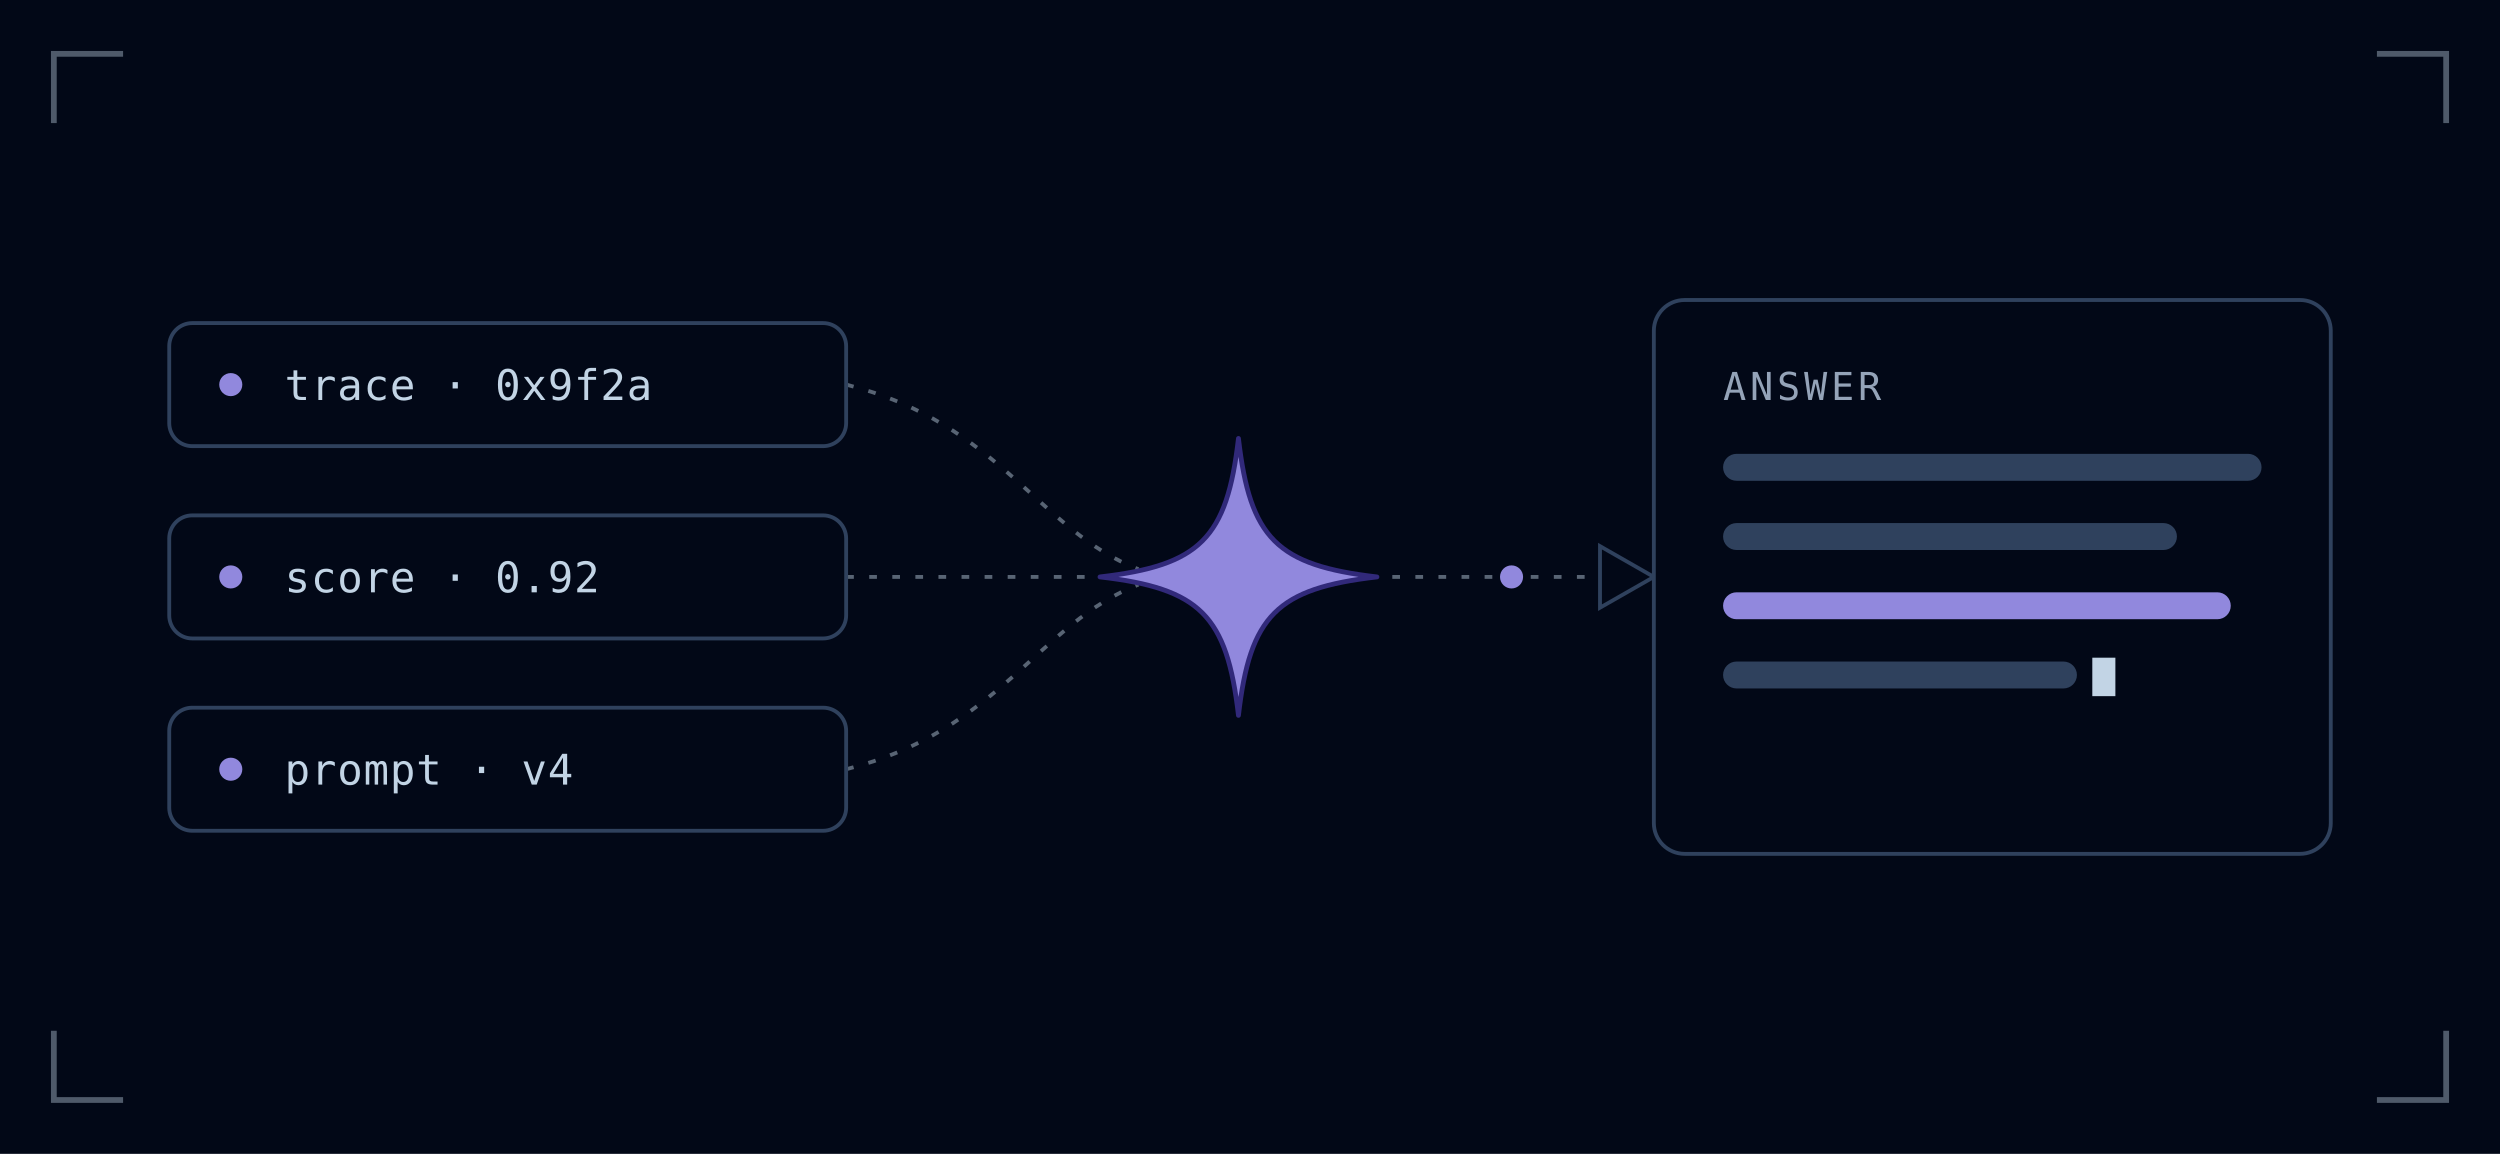
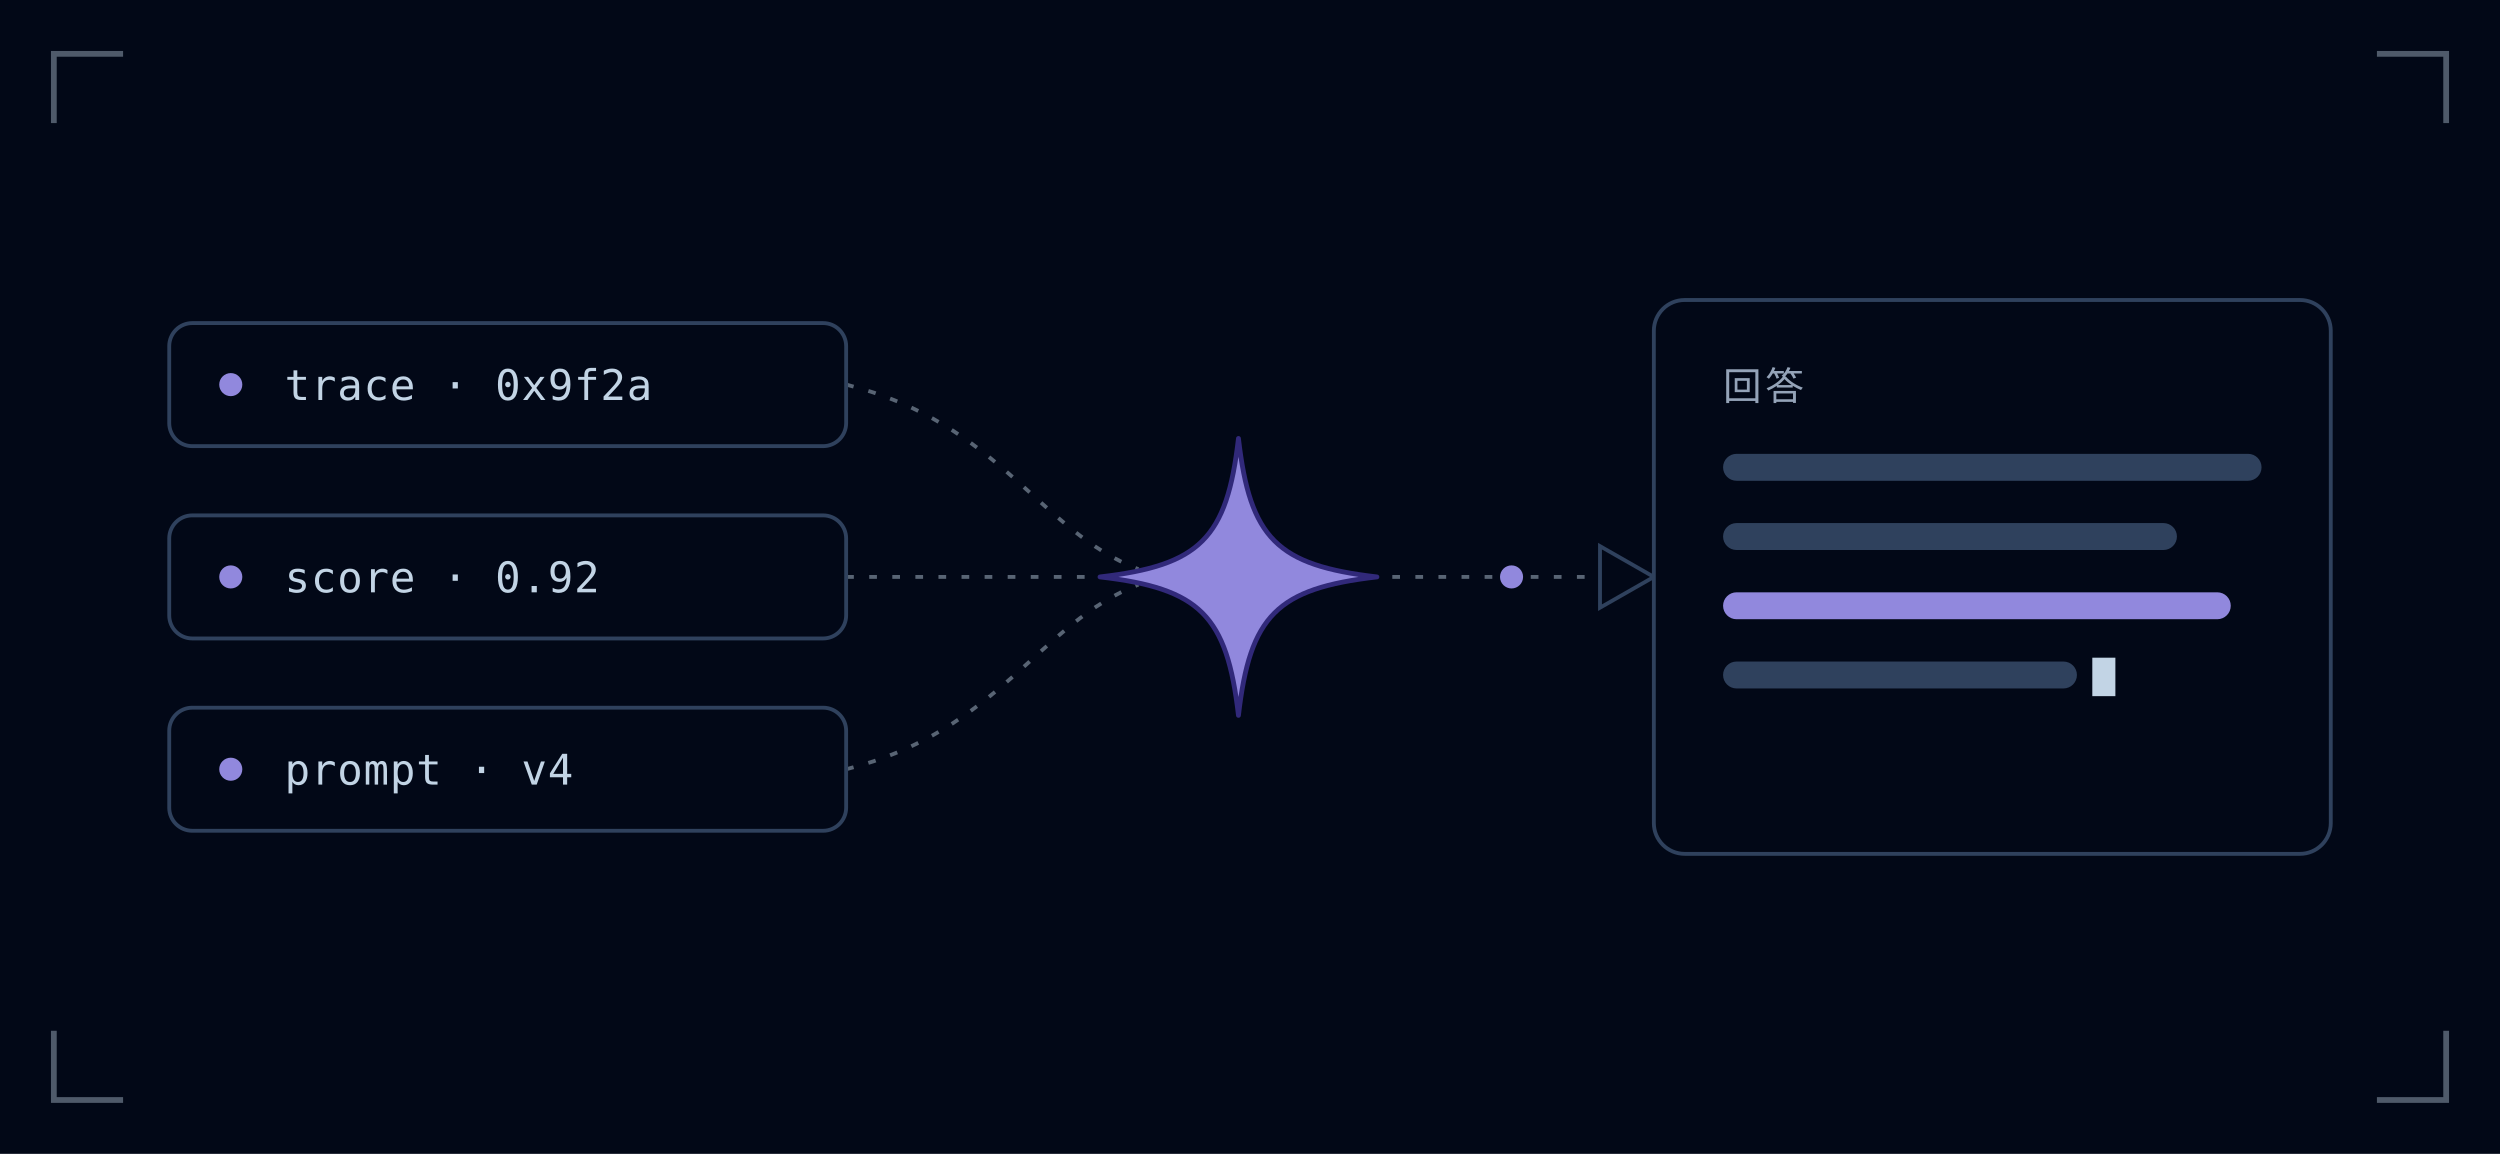
<svg xmlns="http://www.w3.org/2000/svg" width="650" height="300" viewBox="0 0 650 300">
  <defs />
  <rect x="0" y="0" width="650" height="300" fill="hsl(222.2, 84%, 4.9%)" />
  <g stroke="hsl(210, 40%, 83%)" stroke-width="1" stroke-dasharray="2 4" opacity="0.45" fill="none">
    <path d="M220 100 C 260 110, 270 138, 296 148" />
    <line x1="220" y1="150" x2="290" y2="150" />
    <path d="M220 200 C 260 190, 270 162, 296 152" />
    <line x1="356" y1="150" x2="430" y2="150" />
  </g>
  <circle cx="393" cy="150" r="3.5" fill="hsl(246, 55%, 70%)" stroke="hsl(222.2, 84%, 4.9%)" stroke-width="1" />
  <g font-family="'Geist Mono', monospace" font-size="11" letter-spacing="0.02em" fill="hsl(210, 40%, 83%)">
    <rect x="44" y="84" width="176" height="32" rx="6" fill="hsl(222.2, 84%, 4.9%)" stroke="hsl(217.2, 32.6%, 27.5%)" />
    <circle cx="60" cy="100" r="3" fill="hsl(246, 55%, 70%)" />
    <text x="74" y="104">trace · 0x9f2a</text>
    <rect x="44" y="134" width="176" height="32" rx="6" fill="hsl(222.2, 84%, 4.9%)" stroke="hsl(217.2, 32.6%, 27.5%)" />
    <circle cx="60" cy="150" r="3" fill="hsl(246, 55%, 70%)" />
    <text x="74" y="154">score · 0.92</text>
    <rect x="44" y="184" width="176" height="32" rx="6" fill="hsl(222.2, 84%, 4.9%)" stroke="hsl(217.2, 32.6%, 27.5%)" />
    <circle cx="60" cy="200" r="3" fill="hsl(246, 55%, 70%)" />
    <text x="74" y="204">prompt · v4</text>
  </g>
  <path d="M322 114 C 325 140, 332 147, 358 150 C 332 153, 325 160, 322 186 C 319 160, 312 153, 286 150 C 312 147, 319 140, 322 114 Z" fill="hsl(246, 55%, 70%)" stroke="hsl(246, 50%, 32%)" stroke-width="1.25" stroke-linejoin="round" />
  <path d="M430 150 L416 142 L416 158 Z" fill="hsl(222.2, 84%, 4.9%)" stroke="hsl(217.2, 32.6%, 27.5%)" />
  <rect x="430" y="78" width="176" height="144" rx="8" fill="hsl(222.2, 84%, 4.9%)" stroke="hsl(217.2, 32.6%, 27.5%)" />
-   <text x="448" y="104" font-family="'Geist Mono', monospace" font-size="10" letter-spacing="0.1em" fill="hsl(215, 20.2%, 65.1%)">ANSWER</text>
+   <text x="448" y="104" font-family="'Geist Mono', monospace" font-size="10" letter-spacing="0.1em" fill="hsl(215, 20.2%, 65.1%)">回答</text>
  <g>
    <rect x="448" y="118" width="140" height="7" rx="3.5" fill="hsl(217.2, 32.6%, 27.5%)" />
    <rect x="448" y="136" width="118" height="7" rx="3.5" fill="hsl(217.2, 32.6%, 27.5%)" />
    <rect x="448" y="154" width="132" height="7" rx="3.5" fill="hsl(246, 55%, 70%)" />
    <rect x="448" y="172" width="92" height="7" rx="3.5" fill="hsl(217.2, 32.6%, 27.5%)" />
    <rect x="544" y="171" width="6" height="10" fill="hsl(210, 40%, 83%)" />
  </g>
  <g stroke="hsl(210, 40%, 83%)" stroke-width="1.5" fill="none" opacity="0.4">
    <path d="M14 32 V14 H32" />
    <path d="M636 32 V14 H618" />
    <path d="M14 268 V286 H32" />
    <path d="M636 268 V286 H618" />
  </g>
</svg>
